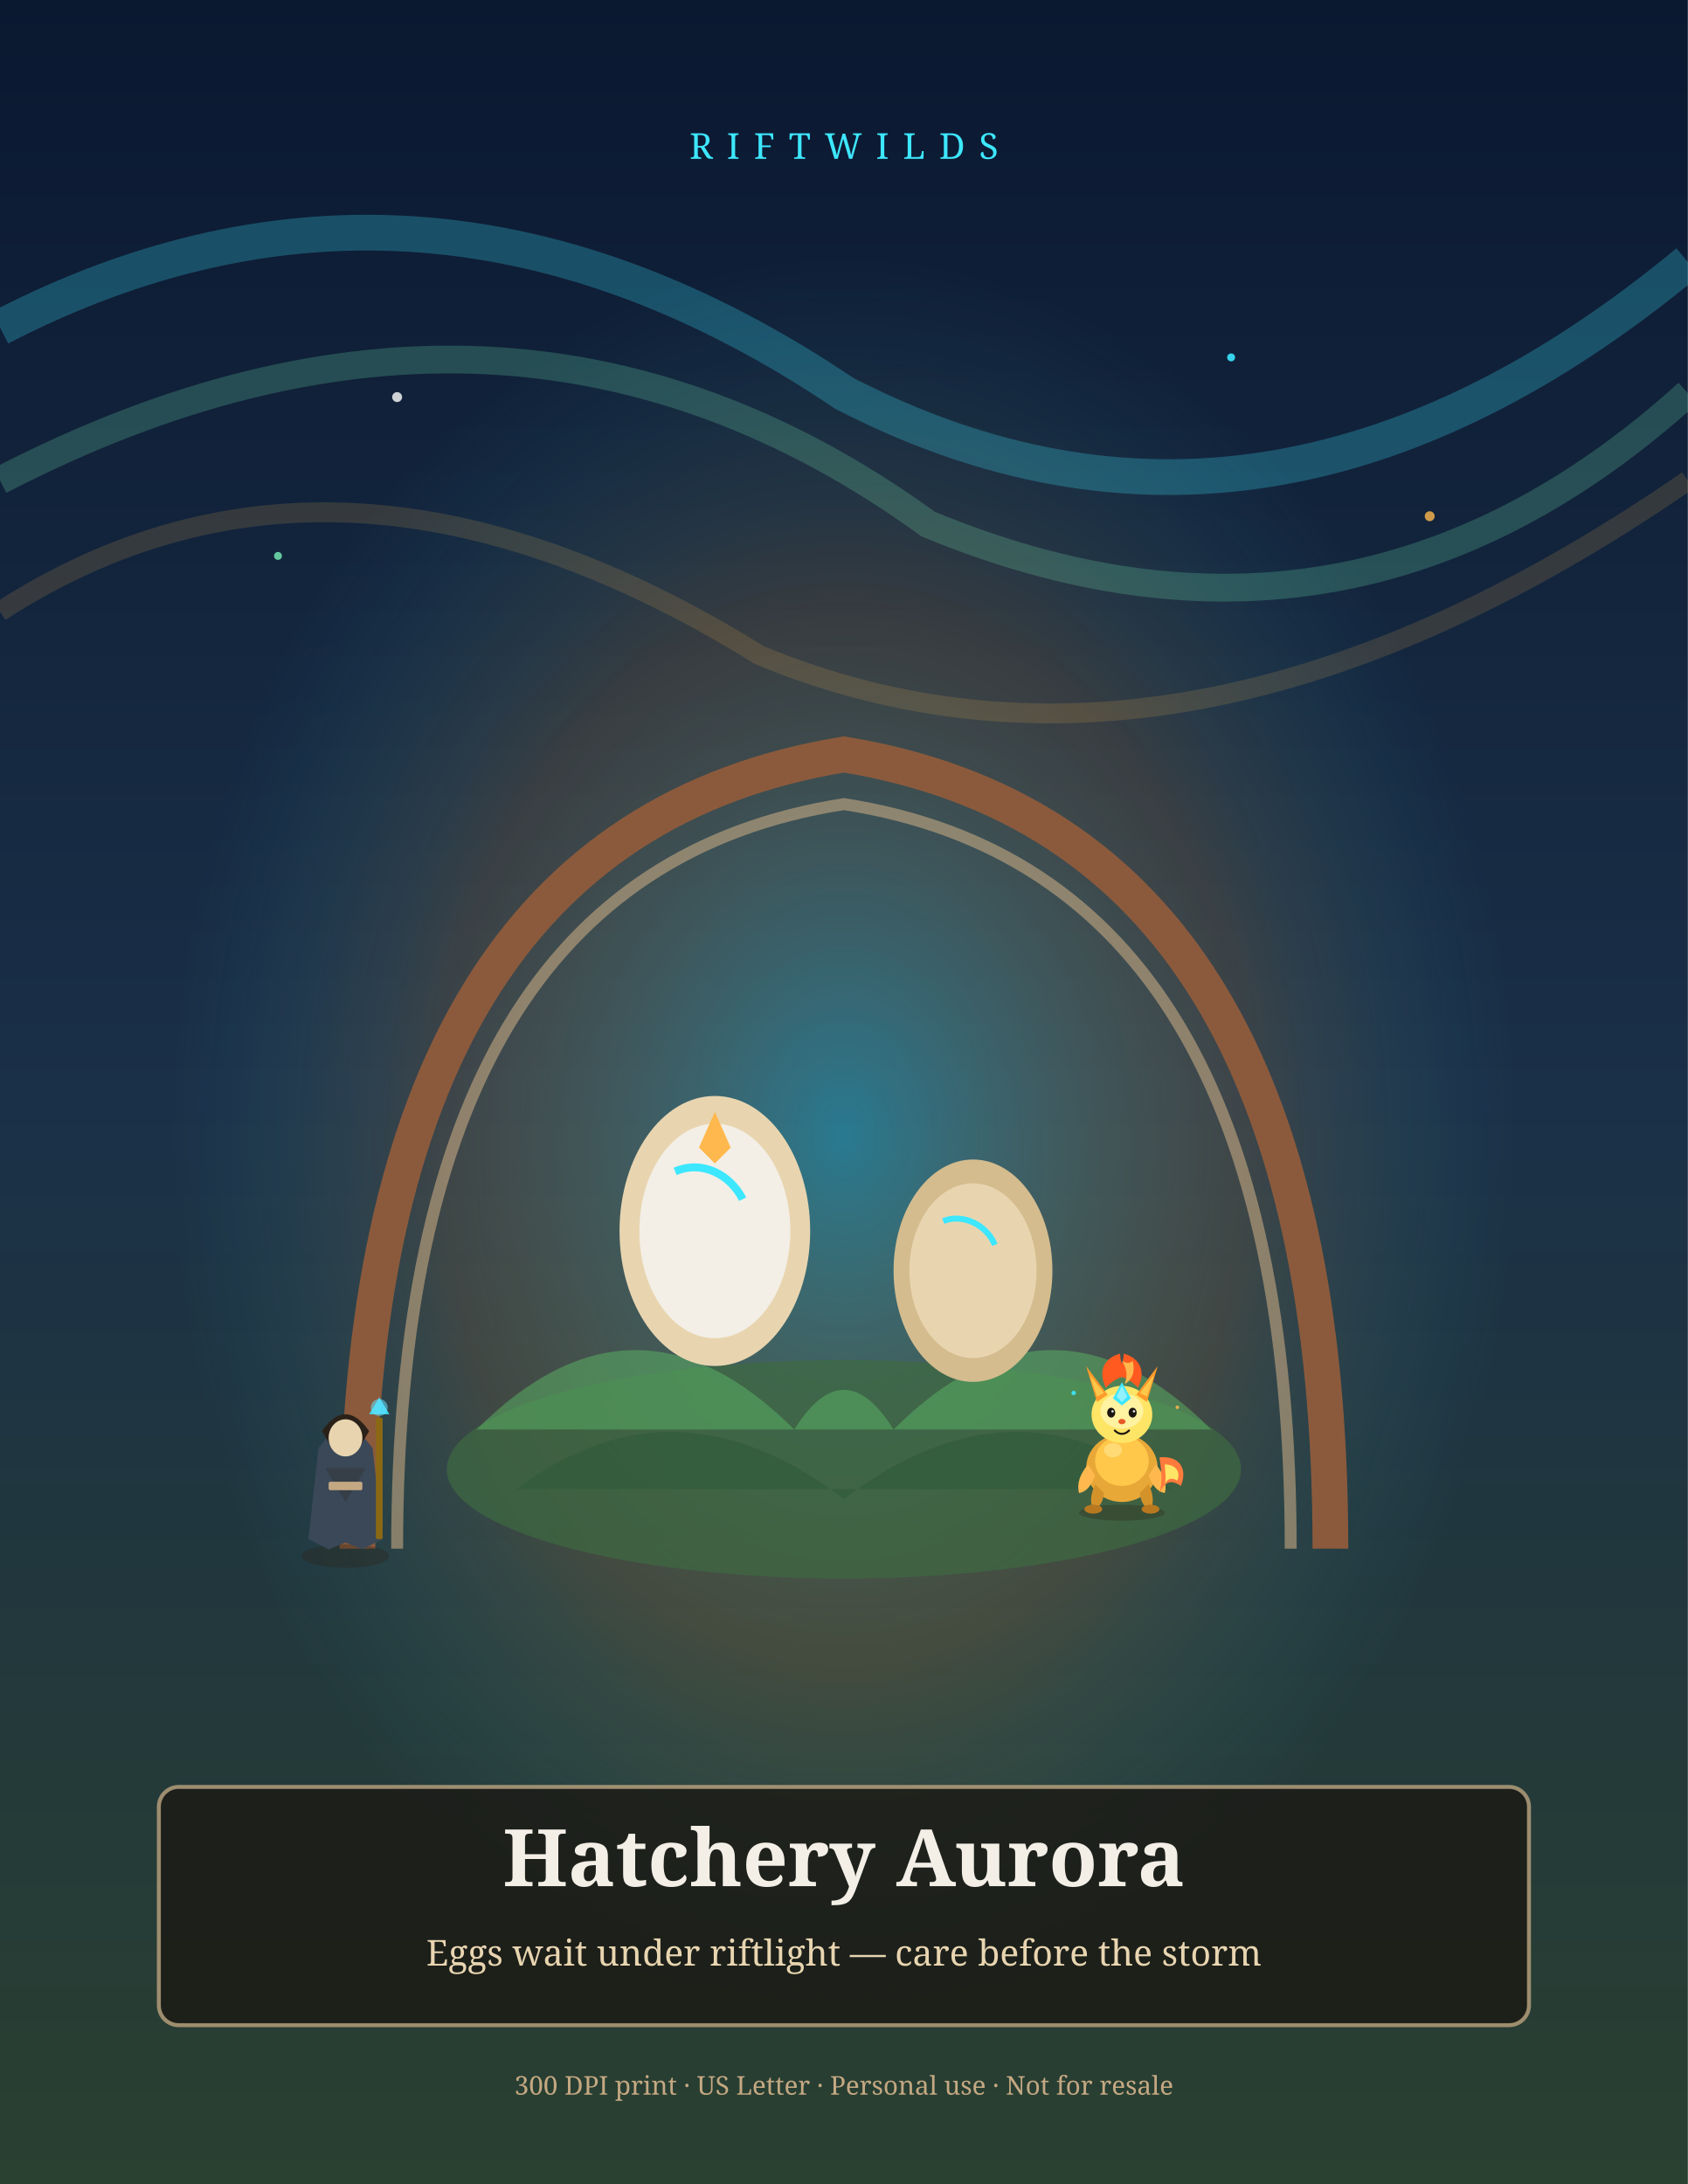
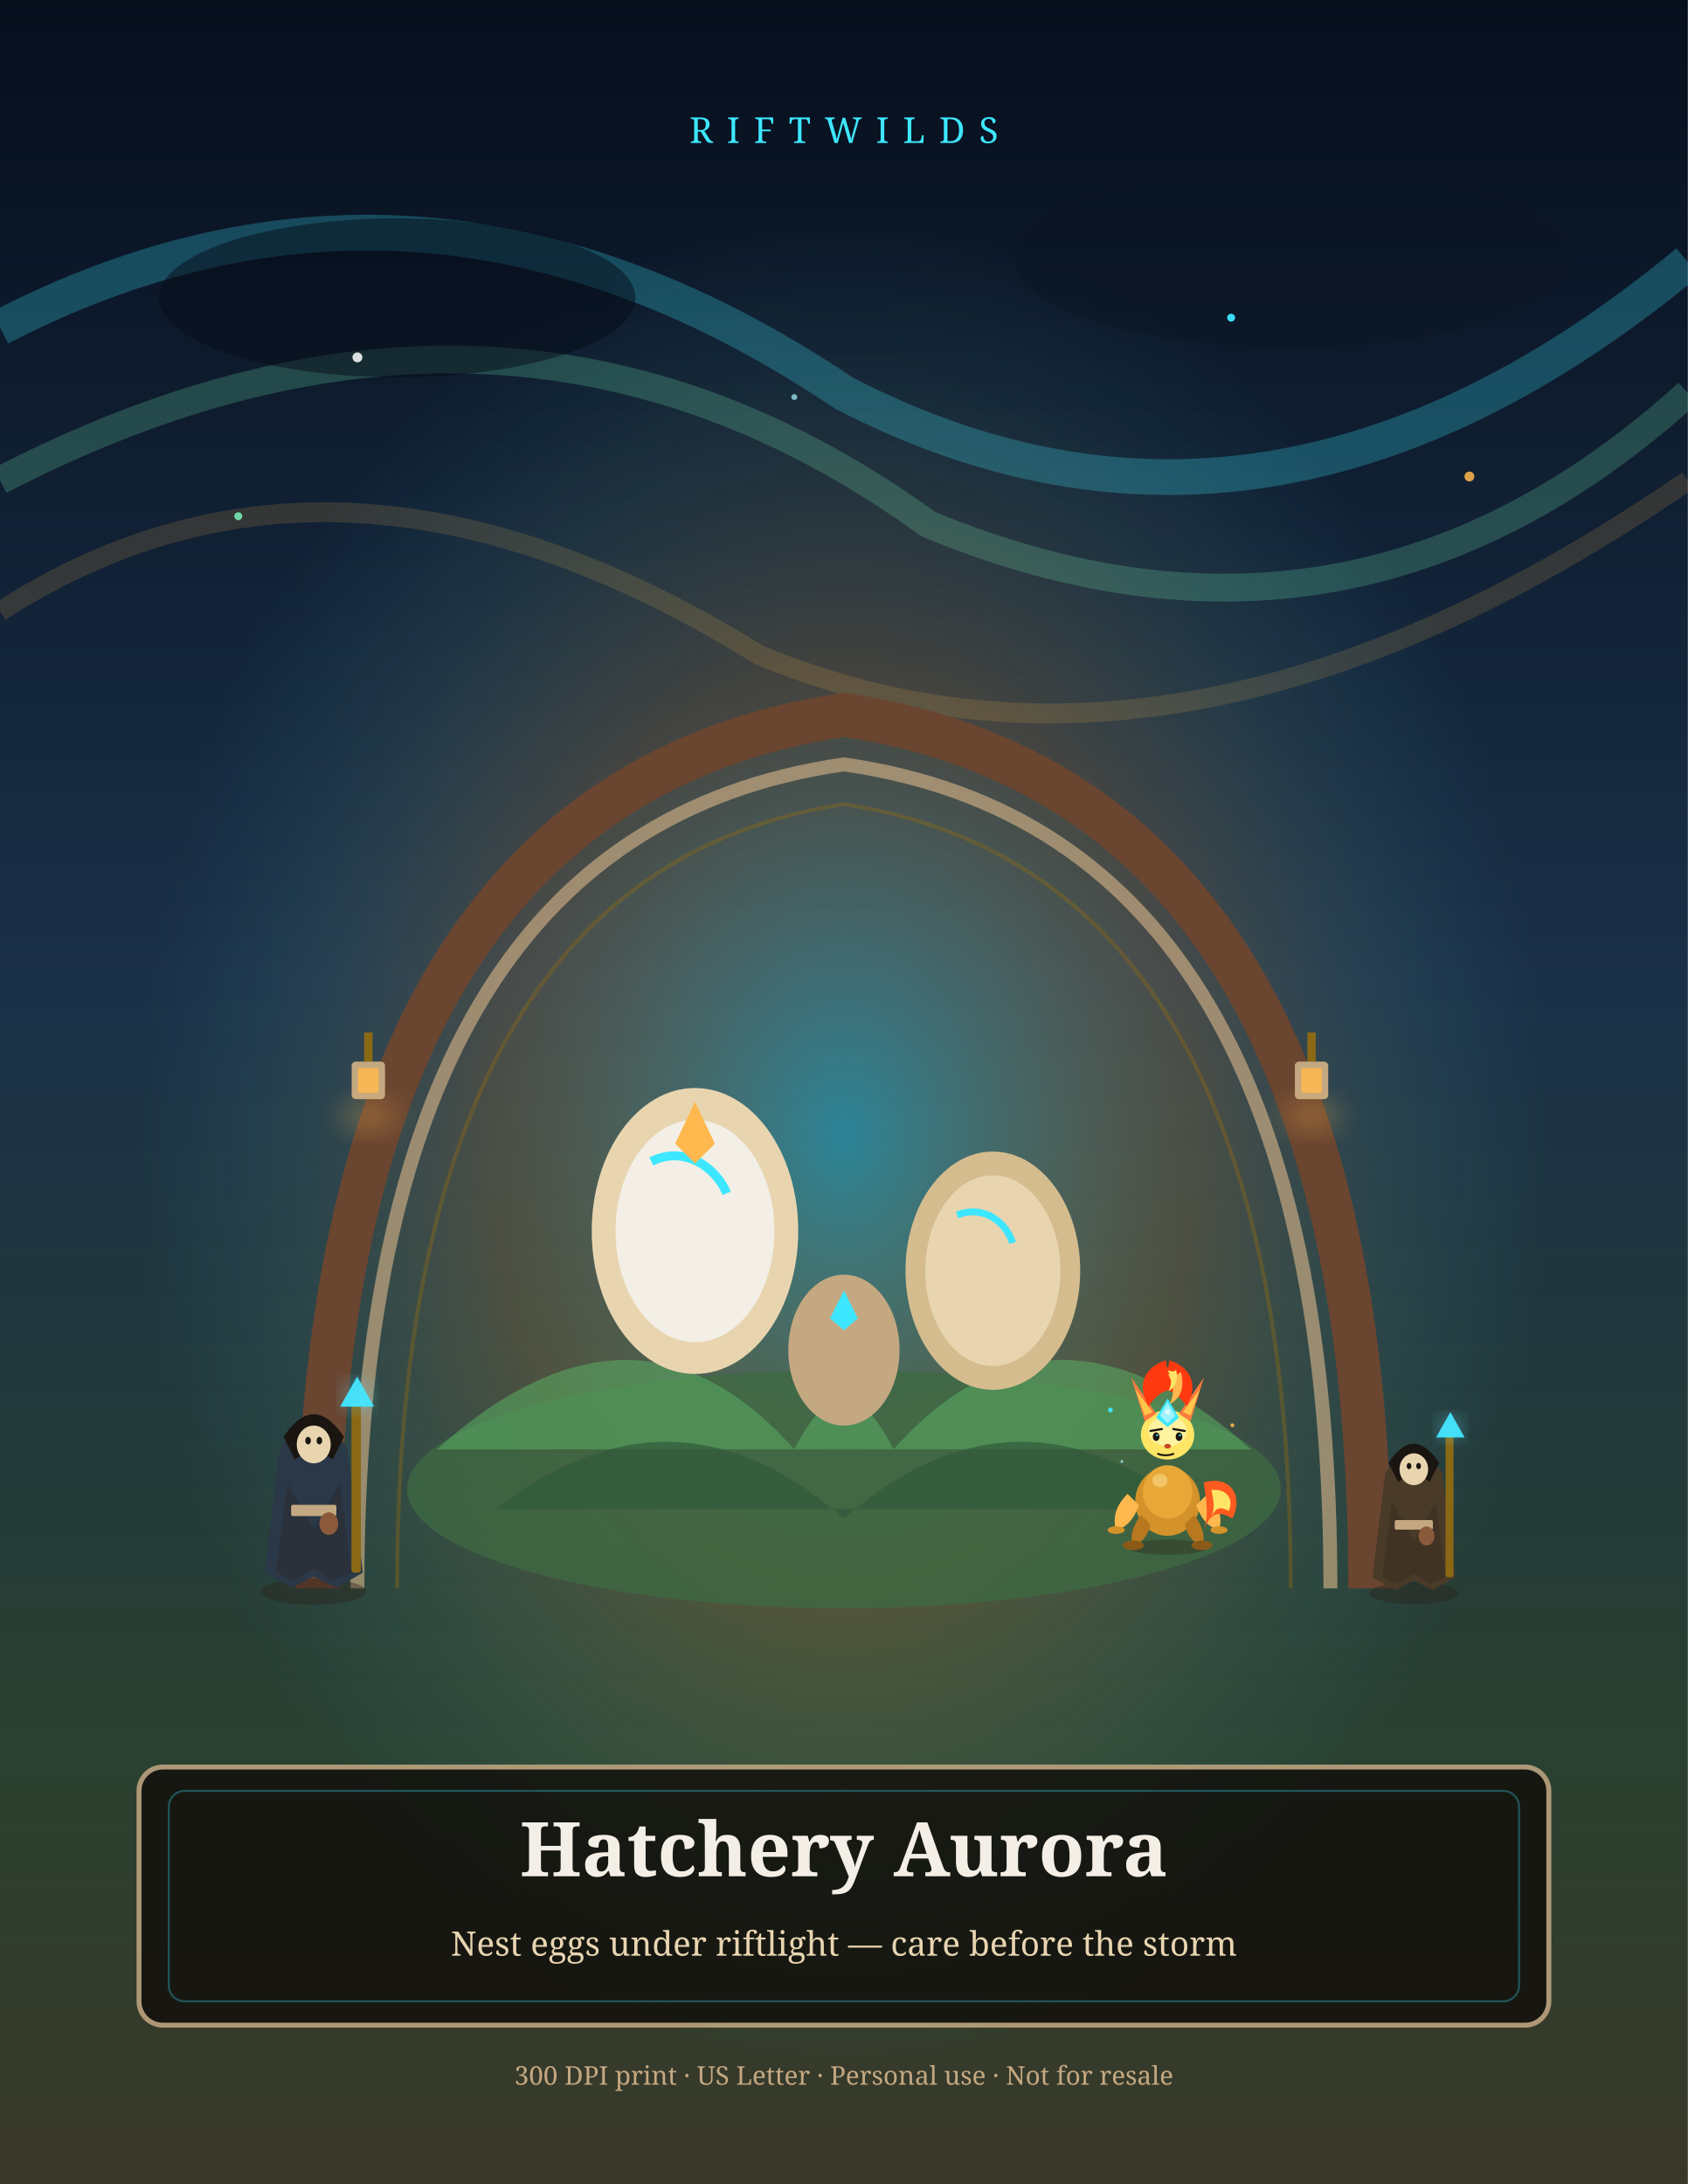
<svg xmlns="http://www.w3.org/2000/svg" width="2550" height="3300" viewBox="0 0 850 1100">
  <defs>
    <linearGradient id="parchment" x1="0" y1="0" x2="0" y2="1">
      <stop stop-color="#f4e8d0" />
      <stop offset="0.55" stop-color="#e8d5b0" />
      <stop offset="1" stop-color="#d4bc8e" />
    </linearGradient>
    <linearGradient id="ink" x1="0" y1="0" x2="0" y2="1">
      <stop stop-color="#1a1510" />
      <stop offset="0.5" stop-color="#141820" />
      <stop offset="1" stop-color="#0e1218" />
    </linearGradient>
    <linearGradient id="bronze" x1="0" y1="0" x2="1" y2="1">
      <stop stop-color="#e8c878" />
      <stop offset="0.4" stop-color="#c4a882" />
      <stop offset="1" stop-color="#8b6914" />
    </linearGradient>
    <linearGradient id="rift" x1="0" y1="0" x2="0" y2="1">
-       <stop stop-color="#66e0ff" />
-       <stop offset="0.5" stop-color="#3de7ff" />
-       <stop offset="1" stop-color="#1a8fb8" />
+       <stop stop-color="#a8f4ff" />
+       <stop offset="0.35" stop-color="#3de7ff" />
+       <stop offset="0.7" stop-color="#1a8fb8" />
+       <stop offset="1" stop-color="#0a4a68" />
+     </linearGradient>
+     <linearGradient id="warmSky" x1="0" y1="0" x2="0" y2="1">
+       <stop stop-color="#0a1018" />
+       <stop offset="0.35" stop-color="#1a2438" />
+       <stop offset="0.65" stop-color="#3a3028" />
+       <stop offset="1" stop-color="#5a4030" />
+     </linearGradient>
+     <linearGradient id="earth" x1="0" y1="0" x2="0" y2="1">
+       <stop stop-color="#3d6a42" />
+       <stop offset="0.45" stop-color="#2f5a3a" />
+       <stop offset="1" stop-color="#1a3020" />
    </linearGradient>
    <radialGradient id="amberGlow" cx="50%" cy="40%" r="50%">
      <stop stop-color="#ffe566" stop-opacity="0.55" />
      <stop offset="0.55" stop-color="#ffb84d" stop-opacity="0.2" />
      <stop offset="1" stop-color="#ffb84d" stop-opacity="0" />
    </radialGradient>
    <radialGradient id="cyanGlow" cx="50%" cy="35%" r="55%">
      <stop stop-color="#3de7ff" stop-opacity="0.45" />
      <stop offset="0.6" stop-color="#3de7ff" stop-opacity="0.12" />
      <stop offset="1" stop-color="#3de7ff" stop-opacity="0" />
    </radialGradient>
+     <radialGradient id="emberBloom" cx="70%" cy="30%" r="45%">
+       <stop stop-color="#ff7a3d" stop-opacity="0.35" />
+       <stop offset="0.5" stop-color="#ffb84d" stop-opacity="0.12" />
+       <stop offset="1" stop-color="#ffb84d" stop-opacity="0" />
+     </radialGradient>
    <filter id="soft" x="-30%" y="-30%" width="160%" height="160%">
      <feGaussianBlur stdDeviation="6" />
    </filter>
+     <filter id="glow" x="-40%" y="-40%" width="180%" height="180%">
+       <feGaussianBlur stdDeviation="4" result="b" />
+       <feMerge>
+         <feMergeNode in="b" />
+         <feMergeNode in="SourceGraphic" />
+       </feMerge>
+     </filter>
    <linearGradient id="sky" x1="0" y1="0" x2="0" y2="1">
-       <stop stop-color="#0a1830" />
-       <stop offset="0.5" stop-color="#1a3048" />
-       <stop offset="1" stop-color="#2a4030" />
+       <stop stop-color="#060e1c" />
+       <stop offset="0.45" stop-color="#1a3048" />
+       <stop offset="0.8" stop-color="#2a4030" />
+       <stop offset="1" stop-color="#3a3828" />
    </linearGradient>
-     <radialGradient id="nestglow" cx="50%" cy="52%" r="40%">
-       <stop stop-color="#3de7ff" stop-opacity="0.4" />
-       <stop offset="0.6" stop-color="#ffb84d" stop-opacity="0.15" />
+     <radialGradient id="nestglow" cx="50%" cy="52%" r="42%">
+       <stop stop-color="#3de7ff" stop-opacity="0.45" />
+       <stop offset="0.5" stop-color="#ffb84d" stop-opacity="0.2" />
      <stop offset="1" stop-color="#3de7ff" stop-opacity="0" />
    </radialGradient>
  </defs>
  <rect width="850" height="1100" fill="url(#sky)" />
  <path d="M0 165 Q212.5 55 425 198 Q637.5 308 850 132" fill="none" stroke="#3de7ff" stroke-width="18" opacity="0.25" />
  <path d="M0 242 Q255 110 467.5 264 Q680 352 850 198" fill="none" stroke="#7dffc0" stroke-width="14" opacity="0.2" />
  <path d="M0 308 Q170 198 382.5 330 Q595 418 850 242" fill="none" stroke="#ffb84d" stroke-width="10" opacity="0.15" />
  <rect width="850" height="1100" fill="url(#nestglow)" />
-   <path d="M180 780 Q180 420 425 380 Q670 420 670 780" fill="none" stroke="#8b5a3c" stroke-width="18" />
-   <path d="M200 780 Q200 440 425 405 Q650 440 650 780" fill="none" stroke="#c4a882" stroke-width="6" opacity="0.6" />
-   <ellipse cx="425" cy="740" rx="200" ry="55" fill="#3d6a42" opacity="0.7" />
-   <path d="M240 720 Q320 640 400 720 Q425 680 450 720 Q530 640 610 720" fill="#5aad62" opacity="0.55" />
-   <path d="M260 750 Q340 690 425 755 Q510 690 590 750" fill="#2f5a3a" opacity="0.65" />
-   <ellipse cx="360" cy="620" rx="48" ry="68" fill="#e8d5b0" />
-   <ellipse cx="360" cy="620" rx="38" ry="54" fill="#f3efe6" />
-   <path d="M340 590c14-6 28 2 34 14" stroke="#3de7ff" stroke-width="4" fill="none" />
-   <path d="M360 560 L368 578 L360 586 L352 578 Z" fill="#ffb84d" />
-   <ellipse cx="490" cy="640" rx="40" ry="56" fill="#d4bc8e" />
-   <ellipse cx="490" cy="640" rx="32" ry="44" fill="#e8d5b0" />
-   <path d="M475 615c10-4 22 2 26 12" stroke="#3de7ff" stroke-width="3" fill="none" />
-   <g transform="translate(520,680) scale(0.45)">
-     <ellipse cx="100" cy="182" rx="48" ry="9" fill="#2a2118" opacity="0.3" />
-     <ellipse cx="100" cy="132" rx="40" ry="38" fill="#e8a838" />
-     <ellipse cx="100" cy="124" rx="30" ry="28" fill="#ffc84a" />
-     <ellipse cx="90" cy="112" rx="10" ry="8" fill="#fff0a8" opacity="0.45" />
-     <path d="M70 150 Q62 168 68 178 Q78 176 80 160 Z" fill="#d4922a" />
-     <path d="M130 150 Q138 168 132 178 Q122 176 120 160 Z" fill="#d4922a" />
-     <ellipse cx="68" cy="178" rx="10" ry="5" fill="#b87820" />
-     <ellipse cx="132" cy="178" rx="10" ry="5" fill="#b87820" />
-     <path d="M62 128 Q48 145 52 160 Q64 158 70 140 Z" fill="#ffb84d" />
-     <path d="M138 128 Q152 145 148 160 Q136 158 130 140 Z" fill="#ffb84d" />
-     <ellipse cx="100" cy="72" rx="34" ry="32" fill="#ffe566" />
-     <ellipse cx="100" cy="68" rx="24" ry="20" fill="#fff2a0" />
-     <path d="M72 58 L60 18 L84 50 Z" fill="#ff9a2a" />
-     <path d="M72 52 L64 28 L80 48 Z" fill="#ffc84a" />
-     <path d="M128 58 L140 18 L116 50 Z" fill="#ff9a2a" />
-     <path d="M128 52 L136 28 L120 48 Z" fill="#ffc84a" />
-     <path d="M82 42c-10-20 0-34 16-38 0 12 6 20 12 26-10-2-18 2-28 12Z" fill="#ff5a20" />
-     <path d="M118 42c10-20 0-34-16-38 0 12-6 20-12 26 10-2 18 2 28 12Z" fill="#ff5a20" />
-     <path d="M100 12c5 8 7 16 3 26 9-5 12-14 9-26-3 3-7 3-12 0Z" fill="#ffb84d" />
-     <ellipse cx="88" cy="70" rx="4.5" ry="5.5" fill="#1a1510" />
-     <ellipse cx="112" cy="70" rx="4.5" ry="5.5" fill="#1a1510" />
-     <circle cx="89.5" cy="68.5" r="1.4" fill="#fff" opacity="0.85" />
-     <circle cx="113.5" cy="68.5" r="1.4" fill="#fff" opacity="0.85" />
-     <ellipse cx="100" cy="80" rx="4" ry="3" fill="#e85a28" />
-     <path d="M92 90c5 5 11 5 16 0" stroke="#1a1510" stroke-width="2.2" fill="none" stroke-linecap="round" />
-     <path d="M100 36 L110 54 L100 62 L90 54 Z" fill="#3de7ff" />
-     <path d="M100 40 L106 52 L100 58 L94 52 Z" fill="#a8f4ff" opacity="0.8" />
-     <path d="M142 120c22-2 32 12 24 32-12-8-18-4-24 8 4-14 2-26 0-40Z" fill="#ff7a3d" />
-     <path d="M148 128c12 0 18 8 14 18-7-4-11-2-14 4 2-8 0-14 0-22Z" fill="#ffe566" />
-     <circle cx="46" cy="48" r="2.5" fill="#3de7ff" opacity="0.9" />
-     <circle cx="162" cy="64" r="2" fill="#ffb84d" opacity="0.85" />
+   <ellipse cx="200" cy="150" rx="120" ry="40" fill="#060c18" opacity="0.5" />
+   <ellipse cx="650" cy="130" rx="140" ry="45" fill="#0a1424" opacity="0.45" />
+   <path d="M160 800 Q160 400 425 360 Q690 400 690 800" fill="none" stroke="#6a4530" stroke-width="22" />
+   <path d="M180 800 Q180 420 425 385 Q670 420 670 800" fill="none" stroke="#c4a882" stroke-width="7" opacity="0.7" />
+   <path d="M200 800 Q200 440 425 405 Q650 440 650 800" fill="none" stroke="#8b6914" stroke-width="2" opacity="0.4" />
+   <g transform="translate(175,520) scale(1.05)">
+     <rect x="8" y="0" width="4" height="14" fill="#8b6914" />
+     <rect x="2" y="14" width="16" height="18" rx="2" fill="#c4a882" />
+     <rect x="5" y="17" width="10" height="12" rx="1" fill="#ffb84d" opacity="0.85" />
+     <ellipse cx="10" cy="40" rx="14" ry="8" fill="#ffb84d" opacity="0.25" filter="url(#soft)" />
  </g>
-   <g transform="translate(140,680) scale(0.85)">
-     <ellipse cx="40" cy="122" rx="26" ry="7" fill="#2a2118" opacity="0.35" />
-     <path d="M18 112 L24 58 L32 48 L40 44 L48 48 L56 58 L62 112 L50 118 L40 114 L30 118 Z" fill="#3a4858" />
-     <path d="M28 70 L40 90 L52 70" fill="#2a2118" opacity="0.25" />
-     <path d="M26 48 Q40 28 54 48 L48 58 Q40 52 32 58 Z" fill="#2a2118" />
-     <ellipse cx="40" cy="52" rx="10" ry="11" fill="#e8d5b0" />
-     <rect x="58" y="40" width="4" height="72" rx="1" fill="#8b6914" />
-     <path d="M54 38 L66 38 L60 28 Z" fill="#3de7ff" opacity="0.9" />
-     <circle cx="60" cy="34" r="5" fill="#66e0ff" opacity="0.55" />
-     <rect x="30" y="78" width="20" height="5" rx="1" fill="#c4a882" />
+   <g transform="translate(650,520) scale(1.05)">
+     <rect x="8" y="0" width="4" height="14" fill="#8b6914" />
+     <rect x="2" y="14" width="16" height="18" rx="2" fill="#c4a882" />
+     <rect x="5" y="17" width="10" height="12" rx="1" fill="#ffb84d" opacity="0.85" />
+     <ellipse cx="10" cy="40" rx="14" ry="8" fill="#ffb84d" opacity="0.25" filter="url(#soft)" />
  </g>
-   <circle cx="200" cy="200" r="2.5" fill="#fff" opacity="0.8" />
-   <circle cx="620" cy="180" r="2" fill="#3de7ff" opacity="0.9" />
-   <circle cx="720" cy="260" r="2.5" fill="#ffb84d" opacity="0.8" />
-   <circle cx="140" cy="280" r="2" fill="#7dffc0" opacity="0.75" />
-   <rect x="80" y="900" width="690" height="120" rx="10" fill="#1a1510" opacity="0.75" stroke="#c4a882" stroke-width="2" />
-   <text x="425" y="80" text-anchor="middle" font-family="Georgia, serif" font-size="18" fill="#3de7ff" letter-spacing="7">RIFTWILDS</text>
-   <text x="425" y="950" text-anchor="middle" font-family="Georgia, serif" font-size="40" fill="#f3efe6" font-weight="700">Hatchery Aurora</text>
-   <text x="425" y="990" text-anchor="middle" font-family="Georgia, serif" font-size="18" fill="#e8d5b0">Eggs wait under riftlight — care before the storm</text>
-   <text x="425" y="1055" text-anchor="middle" font-family="Georgia, serif" font-size="13" fill="#c4a882">300 DPI print · US Letter · Personal use · Not for resale</text>
+   <ellipse cx="425" cy="750" rx="220" ry="60" fill="#3d6a42" opacity="0.75" />
+   <path d="M220 730 Q320 640 400 730 Q425 680 450 730 Q530 640 630 730" fill="#5aad62" opacity="0.55" />
+   <path d="M250 760 Q340 690 425 765 Q510 690 600 760" fill="#2f5a3a" opacity="0.7" />
+   <ellipse cx="350" cy="620" rx="52" ry="72" fill="#e8d5b0" />
+   <ellipse cx="350" cy="620" rx="40" ry="56" fill="#f3efe6" />
+   <path d="M328 585c16-8 32 2 38 16" stroke="#3de7ff" stroke-width="4.5" fill="none" />
+   <path d="M350 555 L360 576 L350 586 L340 576 Z" fill="#ffb84d" />
+   <ellipse cx="500" cy="640" rx="44" ry="60" fill="#d4bc8e" />
+   <ellipse cx="500" cy="640" rx="34" ry="48" fill="#e8d5b0" />
+   <path d="M482 612c12-5 24 2 28 14" stroke="#3de7ff" stroke-width="3.5" fill="none" />
+   <ellipse cx="425" cy="680" rx="28" ry="38" fill="#c4a882" />
+   <path d="M425 650 L432 664 L425 670 L418 664 Z" fill="#3de7ff" />
+   <g transform="translate(540,690) scale(0.48)">
+     <ellipse cx="100" cy="186" rx="42" ry="8" fill="#2a2118" opacity="0.35" />
+     <ellipse cx="100" cy="138" rx="34" ry="36" fill="#d4922a" />
+     <ellipse cx="100" cy="128" rx="26" ry="28" fill="#e8a838" />
+     <ellipse cx="92" cy="116" rx="8" ry="7" fill="#fff0a8" opacity="0.4" />
+     <path d="M72 152 Q58 172 64 184 Q78 180 82 162 Z" fill="#b87820" />
+     <path d="M128 152 Q142 172 136 184 Q122 180 118 162 Z" fill="#b87820" />
+     <ellipse cx="64" cy="184" rx="11" ry="5" fill="#8b5a18" />
+     <ellipse cx="136" cy="184" rx="11" ry="5" fill="#8b5a18" />
+     <path d="M58 130 Q40 148 46 168 Q62 164 70 142 Z" fill="#ffb84d" />
+     <path d="M142 130 Q160 148 154 168 Q138 164 130 142 Z" fill="#ffb84d" />
+     <ellipse cx="46" cy="168" rx="9" ry="4" fill="#d4922a" />
+     <ellipse cx="154" cy="168" rx="9" ry="4" fill="#d4922a" />
+     <ellipse cx="100" cy="68" rx="28" ry="26" fill="#ffe566" />
+     <ellipse cx="100" cy="64" rx="20" ry="16" fill="#fff2a0" />
+     <path d="M76 54 L62 8 L88 46 Z" fill="#ff7a3d" />
+     <path d="M76 48 L66 20 L84 44 Z" fill="#ffc84a" />
+     <path d="M124 54 L138 8 L112 46 Z" fill="#ff7a3d" />
+     <path d="M124 48 L134 20 L116 44 Z" fill="#ffc84a" />
+     <path d="M80 38c-14-24-2-42 18-48 2 14 8 24 14 32-12-4-22 2-32 16Z" fill="#ff3a10" />
+     <path d="M120 38c14-24 2-42-18-48-2 14-8 24-14 32 12-4 22 2 32 16Z" fill="#ff3a10" />
+     <path d="M100 4c6 10 8 20 2 32 12-6 16-18 12-34-4 4-8 4-14 2Z" fill="#ffb84d" />
+     <path d="M100 0c4 8 5 14 1 22 8-4 10-12 8-22-2 2-5 2-9 0Z" fill="#ffe566" />
+     <path d="M82 64 L94 62" stroke="#1a1510" stroke-width="2.2" stroke-linecap="round" />
+     <path d="M118 64 L106 62" stroke="#1a1510" stroke-width="2.2" stroke-linecap="round" />
+     <ellipse cx="88" cy="70" rx="3.5" ry="4.5" fill="#1a1510" />
+     <ellipse cx="112" cy="70" rx="3.5" ry="4.5" fill="#1a1510" />
+     <circle cx="89" cy="68.5" r="1.1" fill="#3de7ff" opacity="0.95" />
+     <circle cx="113" cy="68.5" r="1.1" fill="#3de7ff" opacity="0.95" />
+     <ellipse cx="100" cy="80" rx="3.5" ry="2.5" fill="#c44820" />
+     <path d="M90 88c4 2 12 2 16 0" stroke="#1a1510" stroke-width="2" fill="none" stroke-linecap="round" />
+     <path d="M100 30 L112 50 L100 60 L88 50 Z" fill="#3de7ff" />
+     <path d="M100 34 L108 48 L100 56 L92 48 Z" fill="#a8f4ff" opacity="0.9" />
+     <circle cx="100" cy="44" r="3" fill="#fff" opacity="0.55" />
+     <path d="M138 118c28-8 42 14 30 38-16-10-24-4-30 12 6-18 2-32 0-50Z" fill="#ff5a20" />
+     <path d="M146 126c16-2 24 10 18 22-10-6-14-2-18 6 4-10 2-18 0-28Z" fill="#ffe566" />
+     <circle cx="40" cy="42" r="2.5" fill="#3de7ff" opacity="0.95" />
+     <circle cx="168" cy="58" r="2" fill="#ffb84d" opacity="0.9" />
+     <circle cx="52" cy="96" r="1.5" fill="#a8f4ff" opacity="0.7" />
+   </g>
+   <g transform="translate(120,680) scale(0.95)">
+     <ellipse cx="40" cy="128" rx="28" ry="7" fill="#2a2118" opacity="0.4" />
+     <path d="M14 118 L22 52 L32 40 L40 36 L48 40 L58 52 L66 118 L52 126 L40 120 L28 126 Z" fill="#2a3848" />
+     <path d="M20 118 L26 70 L40 95 L54 70 L60 118 L50 122 L40 116 L30 122 Z" fill="#2a2118" opacity="0.28" />
+     <path d="M24 46 Q40 22 56 46 L50 58 Q40 50 30 58 Z" fill="#1a1510" />
+     <ellipse cx="40" cy="50" rx="9" ry="10" fill="#e8d5b0" />
+     <ellipse cx="37" cy="48" rx="1.5" ry="2" fill="#1a1510" />
+     <ellipse cx="43" cy="48" rx="1.5" ry="2" fill="#1a1510" />
+     <rect x="60" y="28" width="5" height="90" rx="1.5" fill="#8b6914" />
+     <path d="M54 30 L72 30 L63 14 Z" fill="#3de7ff" opacity="0.95" />
+     <circle cx="63" cy="24" r="7" fill="#66e0ff" opacity="0.45" filter="url(#soft)" />
+     <rect x="28" y="82" width="24" height="6" rx="1" fill="#c4a882" />
+     <ellipse cx="48" cy="92" rx="5" ry="6" fill="#8b5a3c" />
+   </g>
+   <g transform="translate(680,700) scale(0.8)">
+     <ellipse cx="40" cy="128" rx="28" ry="7" fill="#2a2118" opacity="0.4" />
+     <path d="M14 118 L22 52 L32 40 L40 36 L48 40 L58 52 L66 118 L52 126 L40 120 L28 126 Z" fill="#4a3a28" />
+     <path d="M20 118 L26 70 L40 95 L54 70 L60 118 L50 122 L40 116 L30 122 Z" fill="#2a2118" opacity="0.28" />
+     <path d="M24 46 Q40 22 56 46 L50 58 Q40 50 30 58 Z" fill="#1a1510" />
+     <ellipse cx="40" cy="50" rx="9" ry="10" fill="#e8d5b0" />
+     <ellipse cx="37" cy="48" rx="1.5" ry="2" fill="#1a1510" />
+     <ellipse cx="43" cy="48" rx="1.5" ry="2" fill="#1a1510" />
+     <rect x="60" y="28" width="5" height="90" rx="1.5" fill="#8b6914" />
+     <path d="M54 30 L72 30 L63 14 Z" fill="#3de7ff" opacity="0.95" />
+     <circle cx="63" cy="24" r="7" fill="#66e0ff" opacity="0.45" filter="url(#soft)" />
+     <rect x="28" y="82" width="24" height="6" rx="1" fill="#c4a882" />
+     <ellipse cx="48" cy="92" rx="5" ry="6" fill="#8b5a3c" />
+   </g>
+   <circle cx="180" cy="180" r="2.5" fill="#fff" opacity="0.85" />
+   <circle cx="620" cy="160" r="2" fill="#3de7ff" opacity="0.95" />
+   <circle cx="740" cy="240" r="2.5" fill="#ffb84d" opacity="0.85" />
+   <circle cx="120" cy="260" r="2" fill="#7dffc0" opacity="0.8" />
+   <circle cx="400" cy="200" r="1.5" fill="#a8f4ff" opacity="0.7" />
+   <rect x="70" y="890" width="710" height="130" rx="12" fill="#12100c" opacity="0.84" stroke="#c4a882" stroke-width="2.5" />
+   <rect x="85" y="902" width="680" height="106" rx="8" fill="none" stroke="#3de7ff" stroke-width="1" opacity="0.3" />
+   <text x="425" y="72" text-anchor="middle" font-family="Georgia, serif" font-size="18" fill="#3de7ff" letter-spacing="7">RIFTWILDS</text>
+   <text x="425" y="945" text-anchor="middle" font-family="Georgia, serif" font-size="38" fill="#f3efe6" font-weight="700">Hatchery Aurora</text>
+   <text x="425" y="985" text-anchor="middle" font-family="Georgia, serif" font-size="17" fill="#e8d5b0">Nest eggs under riftlight — care before the storm</text>
+   <text x="425" y="1050" text-anchor="middle" font-family="Georgia, serif" font-size="13" fill="#c4a882">300 DPI print · US Letter · Personal use · Not for resale</text>
</svg>
